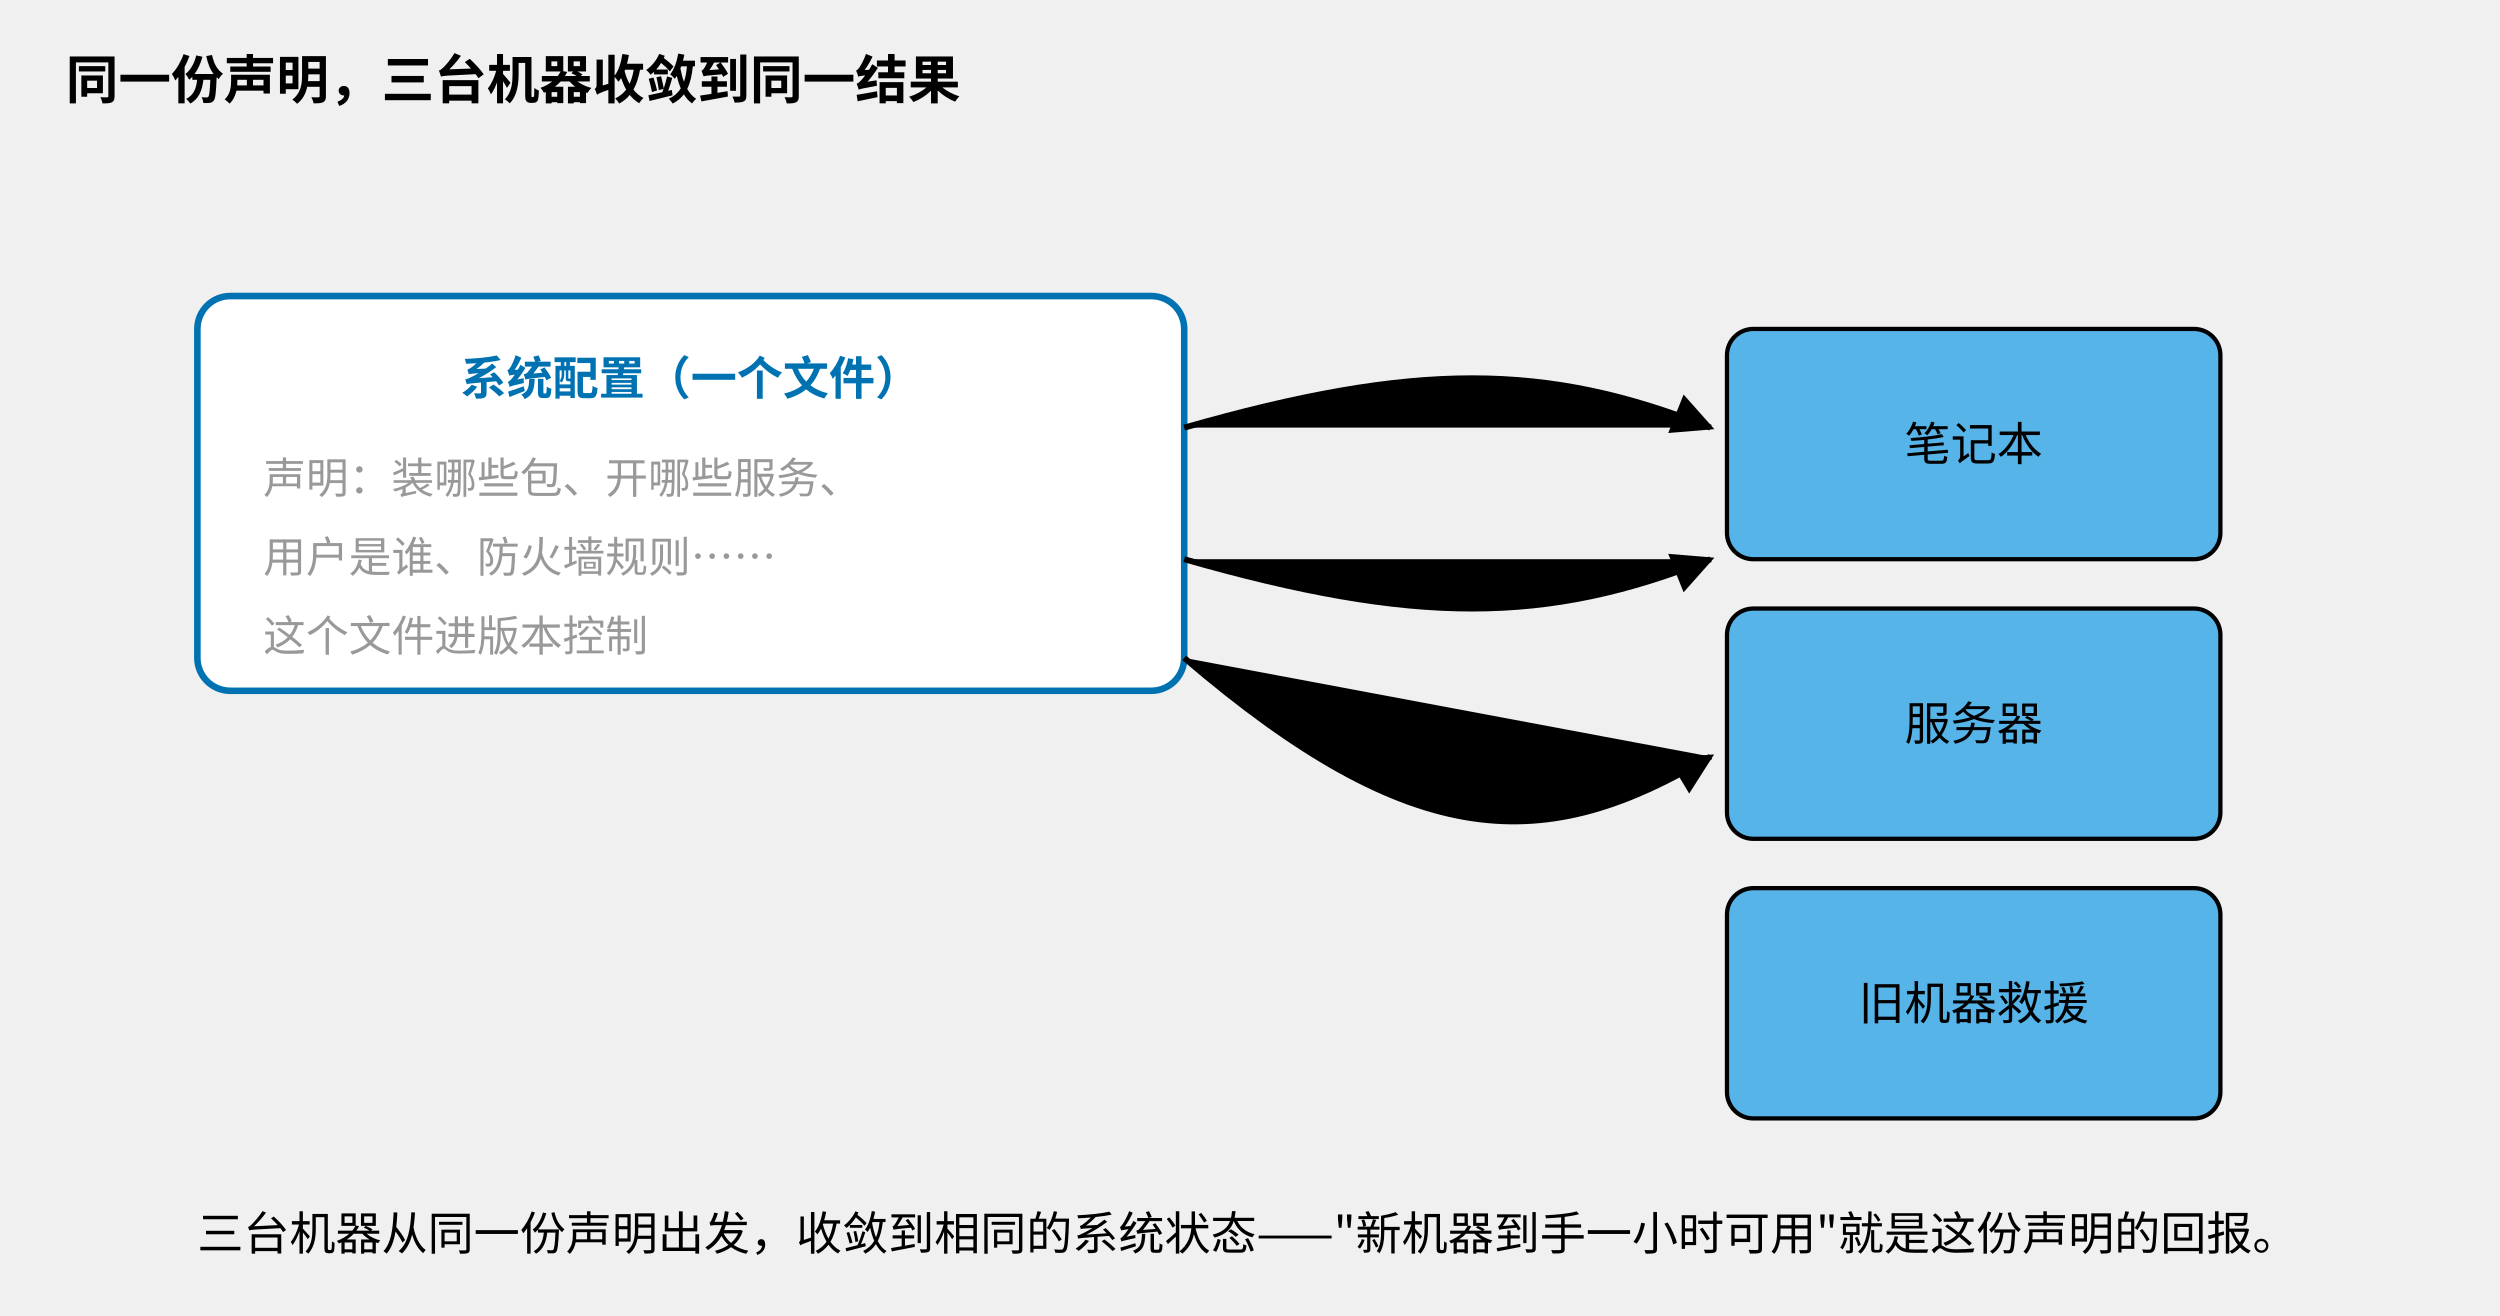
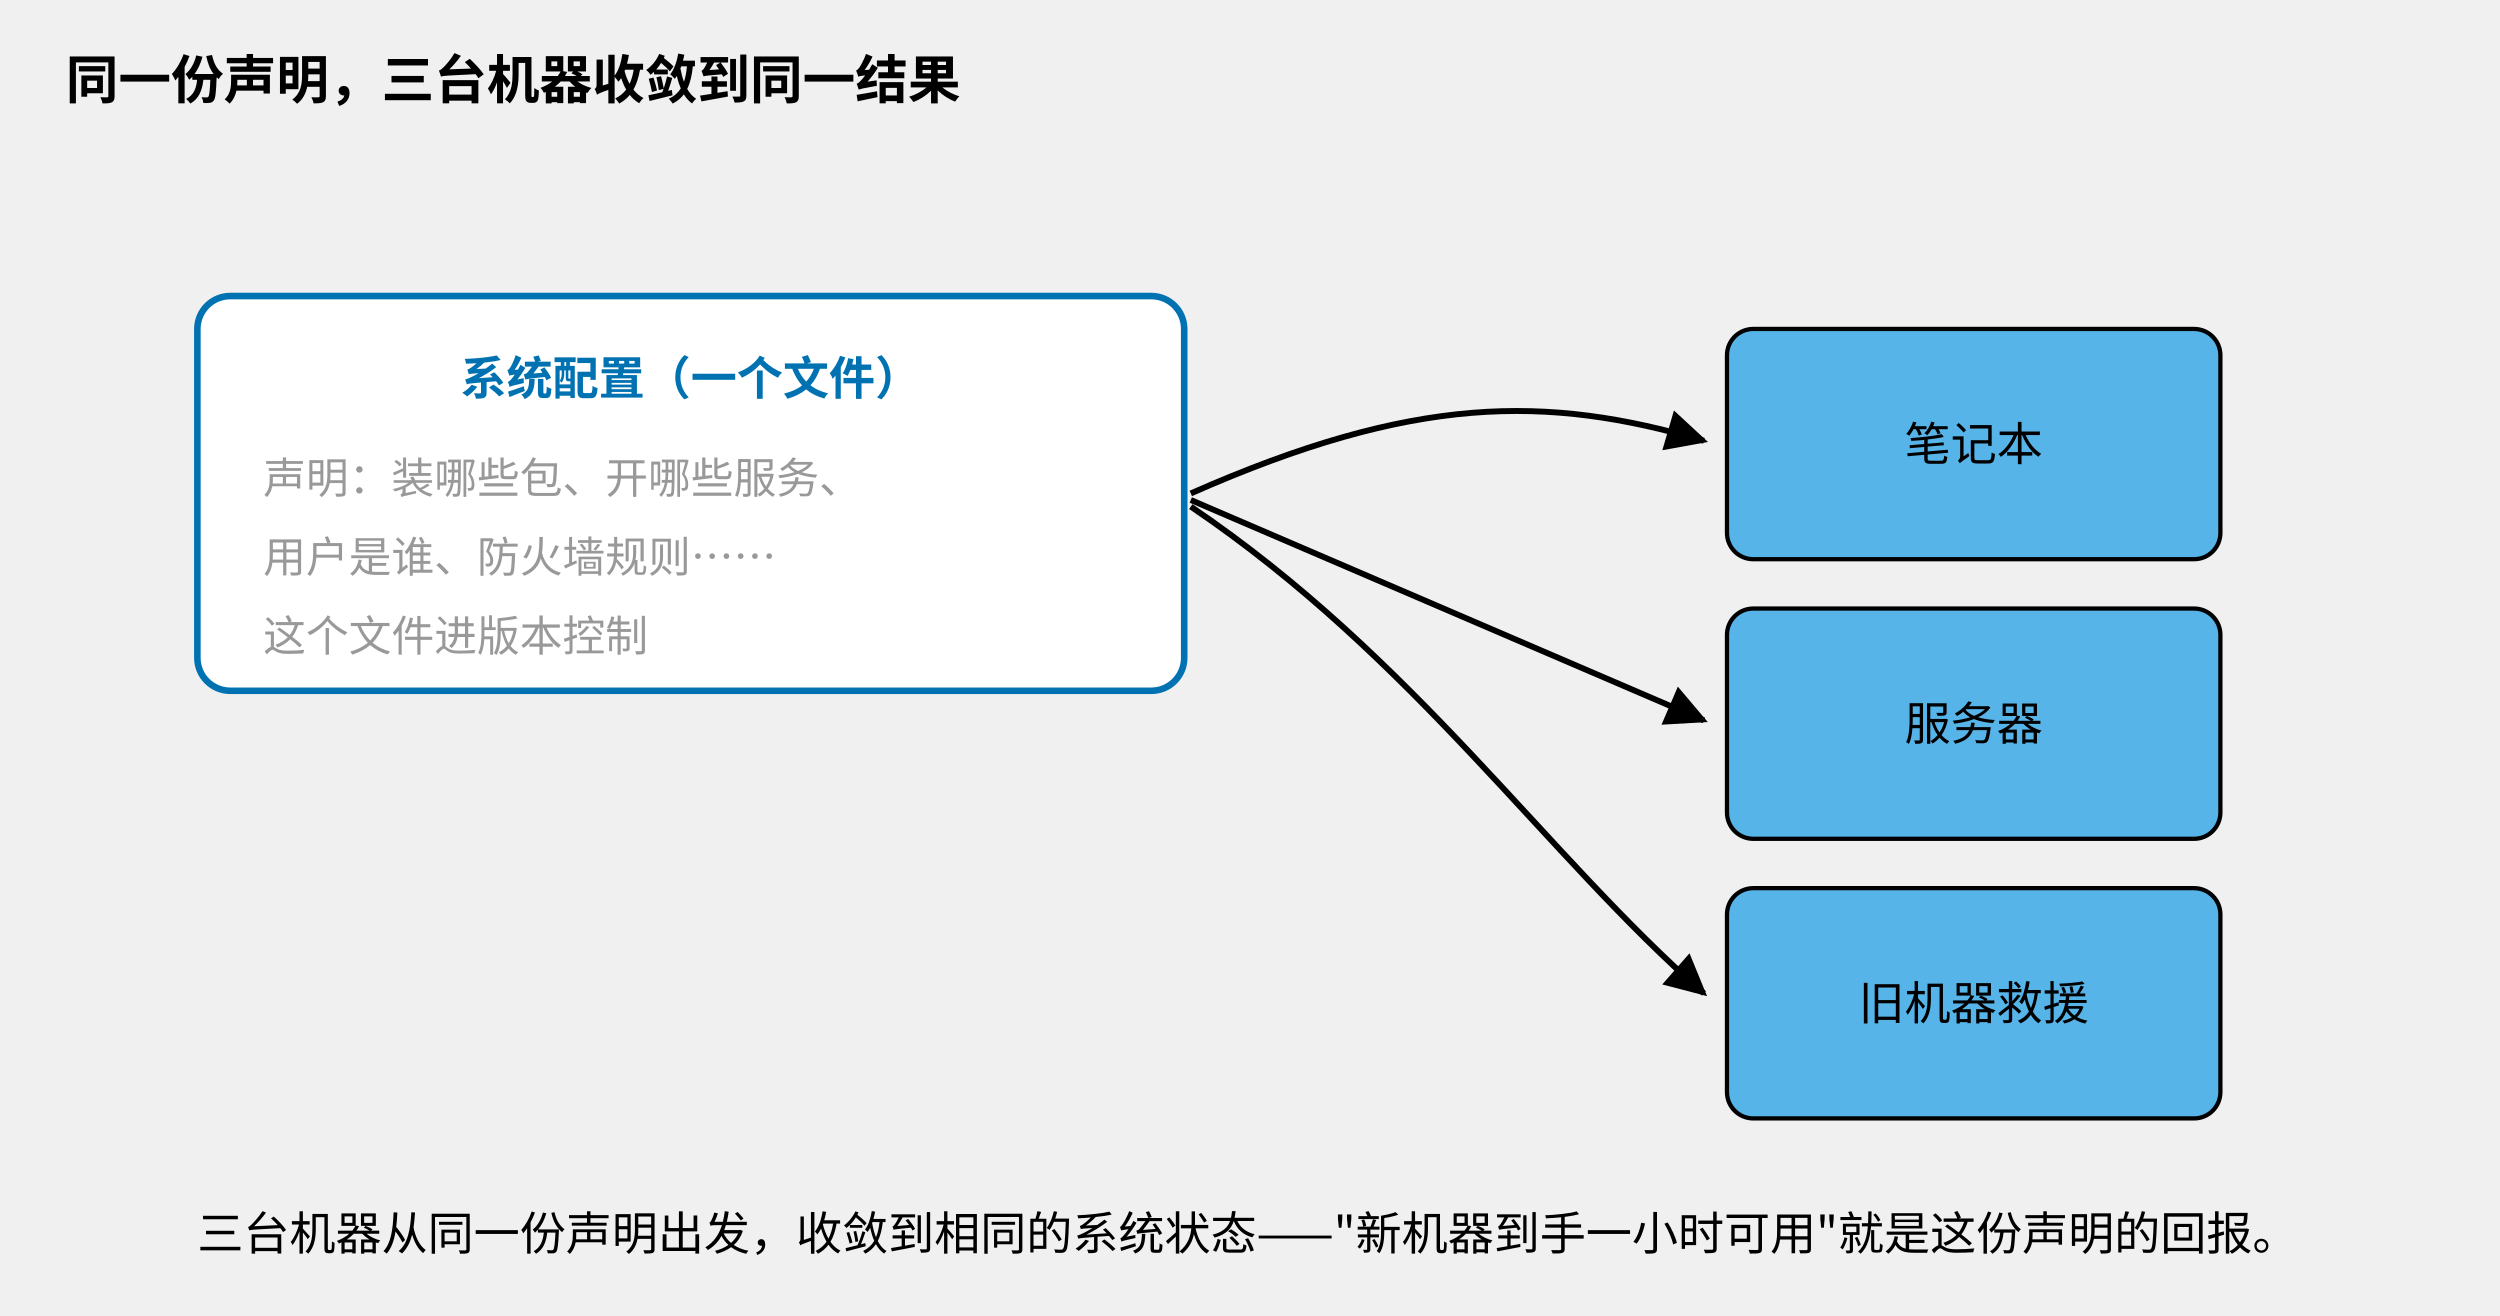
<svg xmlns="http://www.w3.org/2000/svg" width="760" height="400" viewBox="0 0 760 400">
  <defs>
    <marker id="arr" viewBox="0 0 10 10" refX="9" refY="5" markerWidth="7" markerHeight="7" orient="auto-start-reverse">
      <path d="M 0 0 L 10 5 L 0 10 z" fill="#000000" />
    </marker>
  </defs>
  <text x="20" y="30" font-size="16" font-weight="bold" fill="#000000" font-family="Noto Sans CJK SC, sans-serif">同一份声明，三台机器收敛到同一结果</text>
  <g font-family="Noto Sans CJK SC, sans-serif" font-size="14" fill="#000000">
    <rect x="60" y="90" width="300" height="120" rx="10" fill="#ffffff" stroke="#0072B2" stroke-width="2" />
    <text x="210" y="120" text-anchor="middle" font-weight="bold" fill="#0072B2">系统配置（一个文件）</text>
    <text x="80" y="150" font-size="13" fill="#999999">声明：装哪些包、开哪些服务、</text>
    <text x="80" y="174" font-size="13" fill="#999999">用户是谁、防火墙规则……</text>
    <text x="80" y="198" font-size="13" fill="#999999">这个文件进版本控制</text>
  </g>
-   <path d="M 360 130 C 430 110 470 110 520 130" stroke="#000000" stroke-width="1.8" marker-end="url(#arr)" />
-   <path d="M 360 170 C 430 190 470 190 520 170" stroke="#000000" stroke-width="1.8" marker-end="url(#arr)" />
-   <path d="M 360 200 C 430 260 470 260 520 230" stroke="#000000" stroke-width="1.8" marker-end="url(#arr)" />
+   <path d="M 362 150 C 430 120 470 120 518 134" stroke="#000000" stroke-width="1.8" fill="none" marker-end="url(#arr)" />
+   <path d="M 362 152 L 518 219" stroke="#000000" stroke-width="1.8" marker-end="url(#arr)" />
+   <path d="M 362 154 C 430 200 470 260 518 302" stroke="#000000" stroke-width="1.8" fill="none" marker-end="url(#arr)" />
  <g font-family="Noto Sans CJK SC, sans-serif" font-size="14" fill="#000000">
    <rect x="525" y="100" width="150" height="70" rx="8" fill="#56B4E9" stroke="#000000" stroke-width="1.3" />
    <text x="600" y="140" text-anchor="middle">笔记本</text>
    <rect x="525" y="185" width="150" height="70" rx="8" fill="#56B4E9" stroke="#000000" stroke-width="1.3" />
    <text x="600" y="225" text-anchor="middle">服务器</text>
    <rect x="525" y="270" width="150" height="70" rx="8" fill="#56B4E9" stroke="#000000" stroke-width="1.3" />
    <text x="600" y="310" text-anchor="middle">旧机器救援</text>
  </g>
  <text x="60" y="380" font-size="14" font-family="Noto Sans CJK SC, sans-serif" fill="#000000">三台机器从同一份声明出发，收敛到相同的系统状态——"新机器到手一小时可用"就是这份声明的回报。</text>
</svg>
